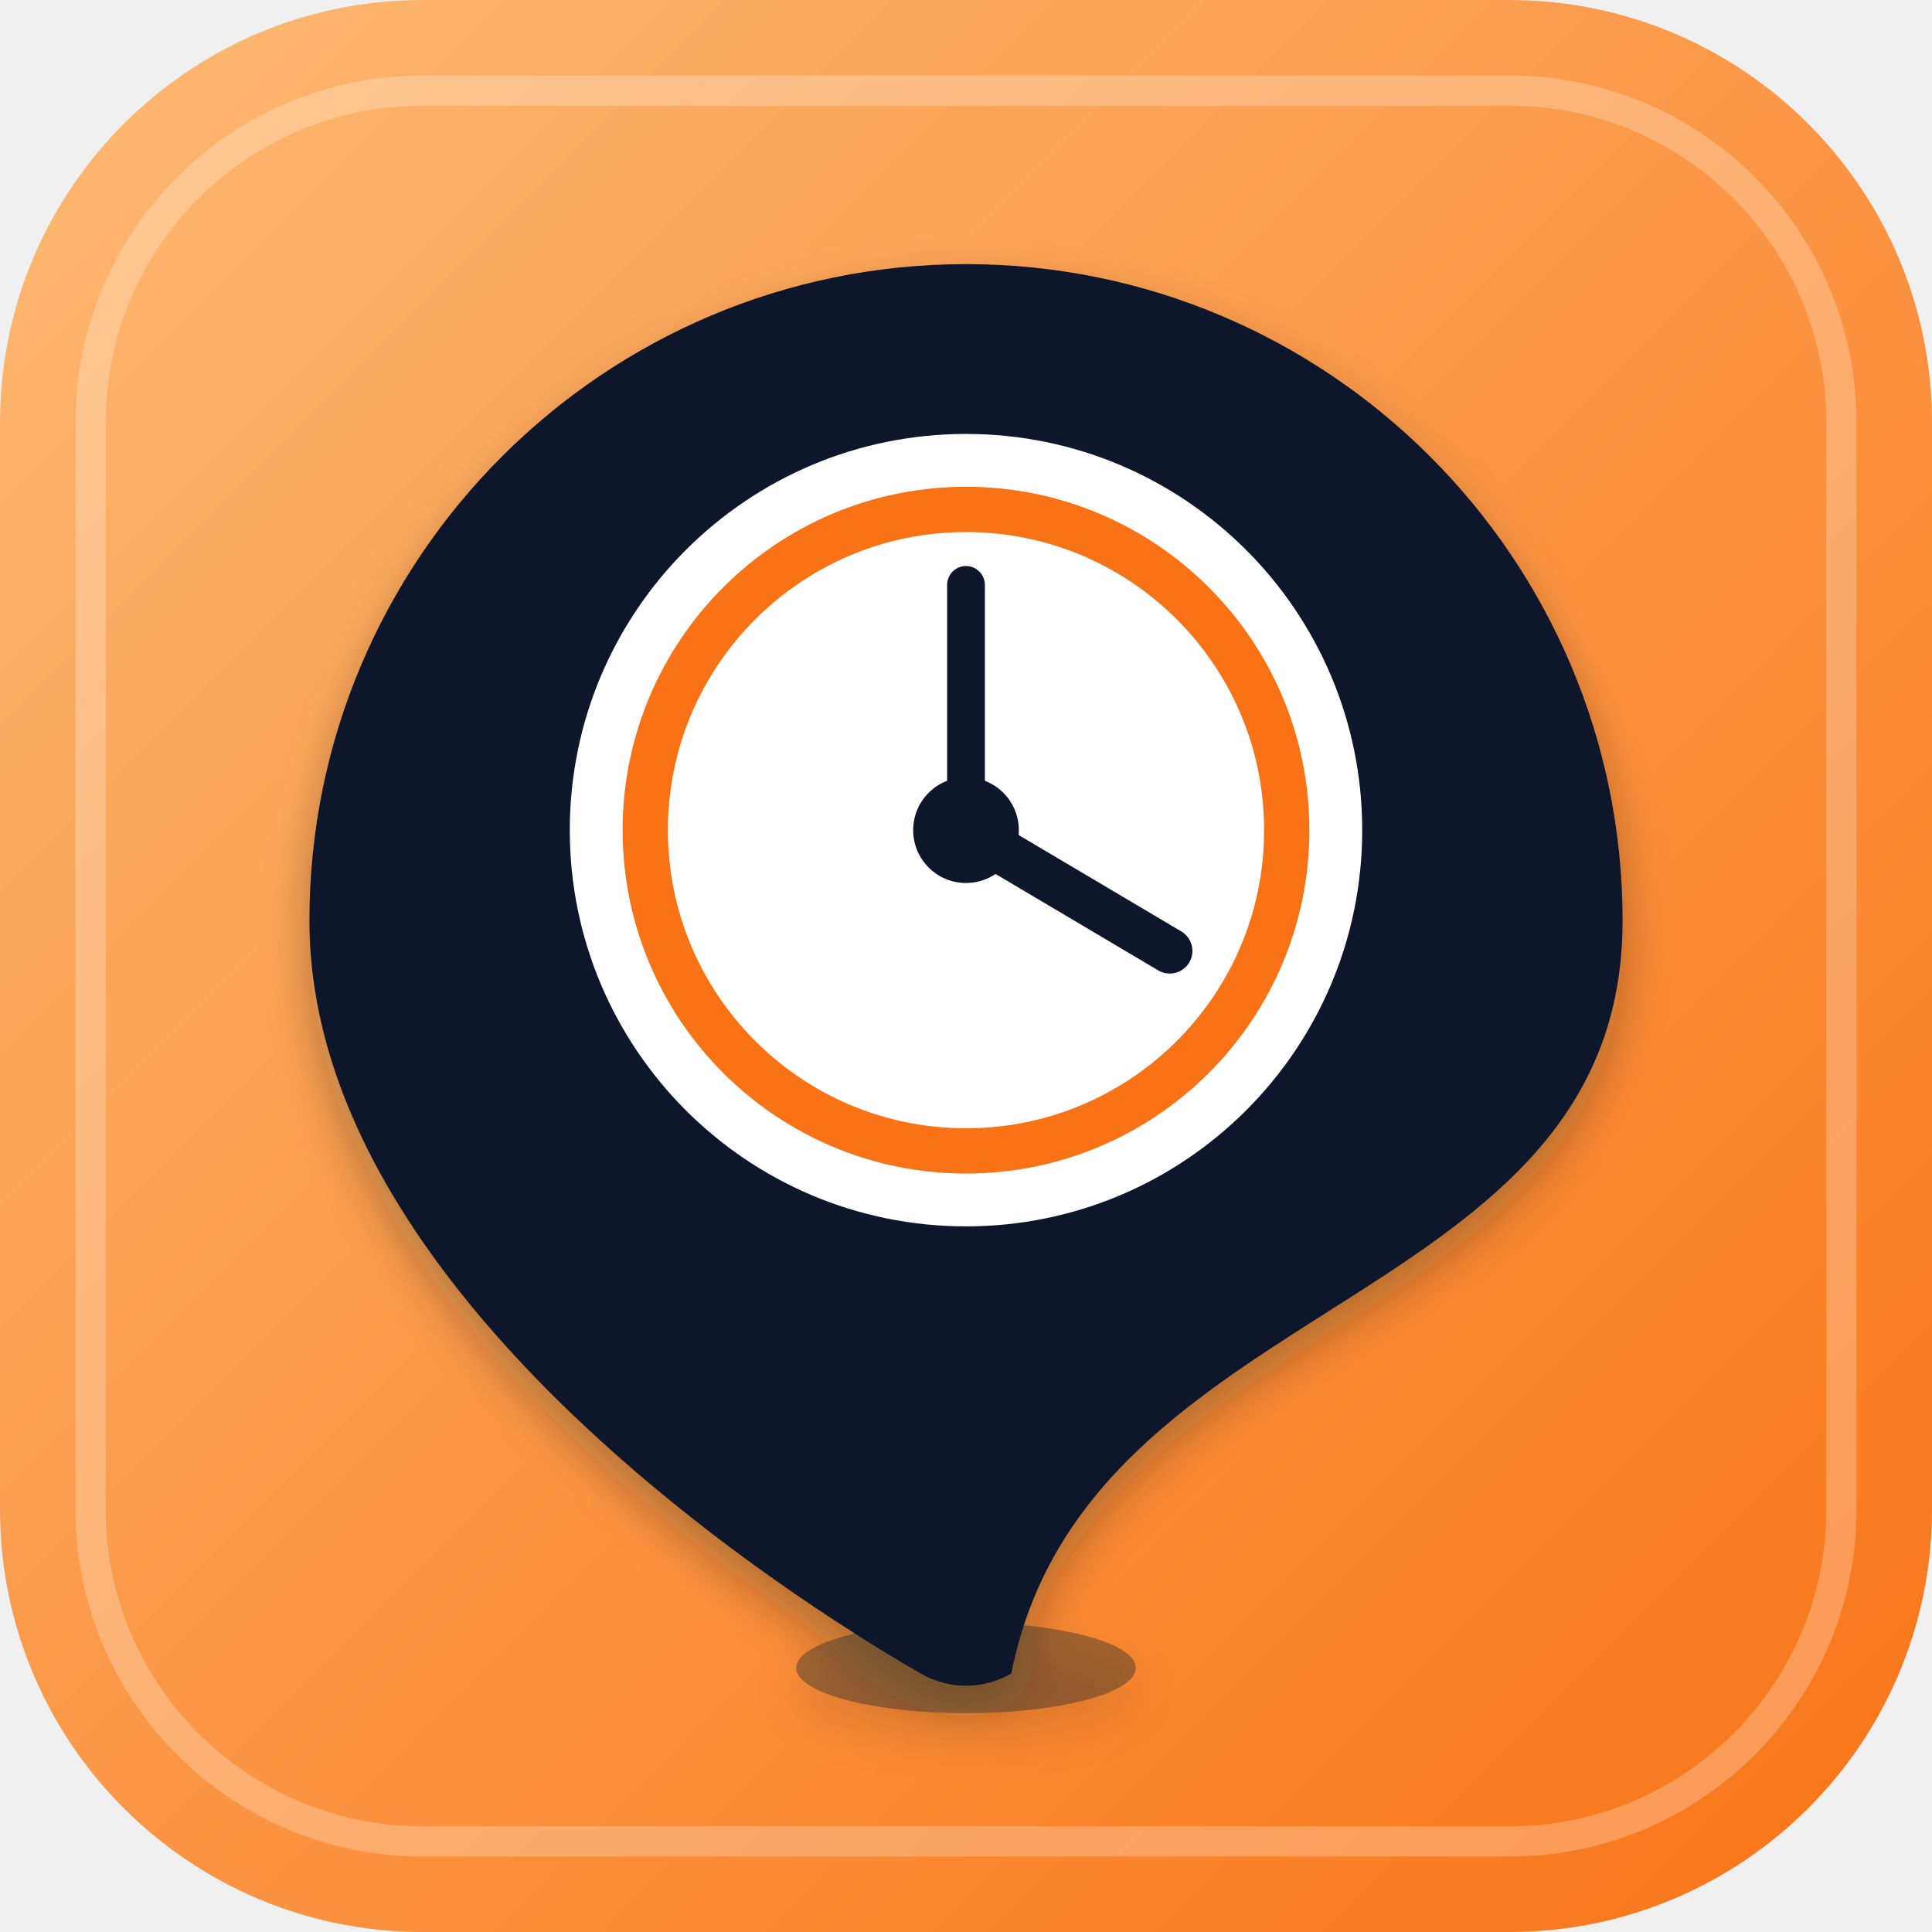
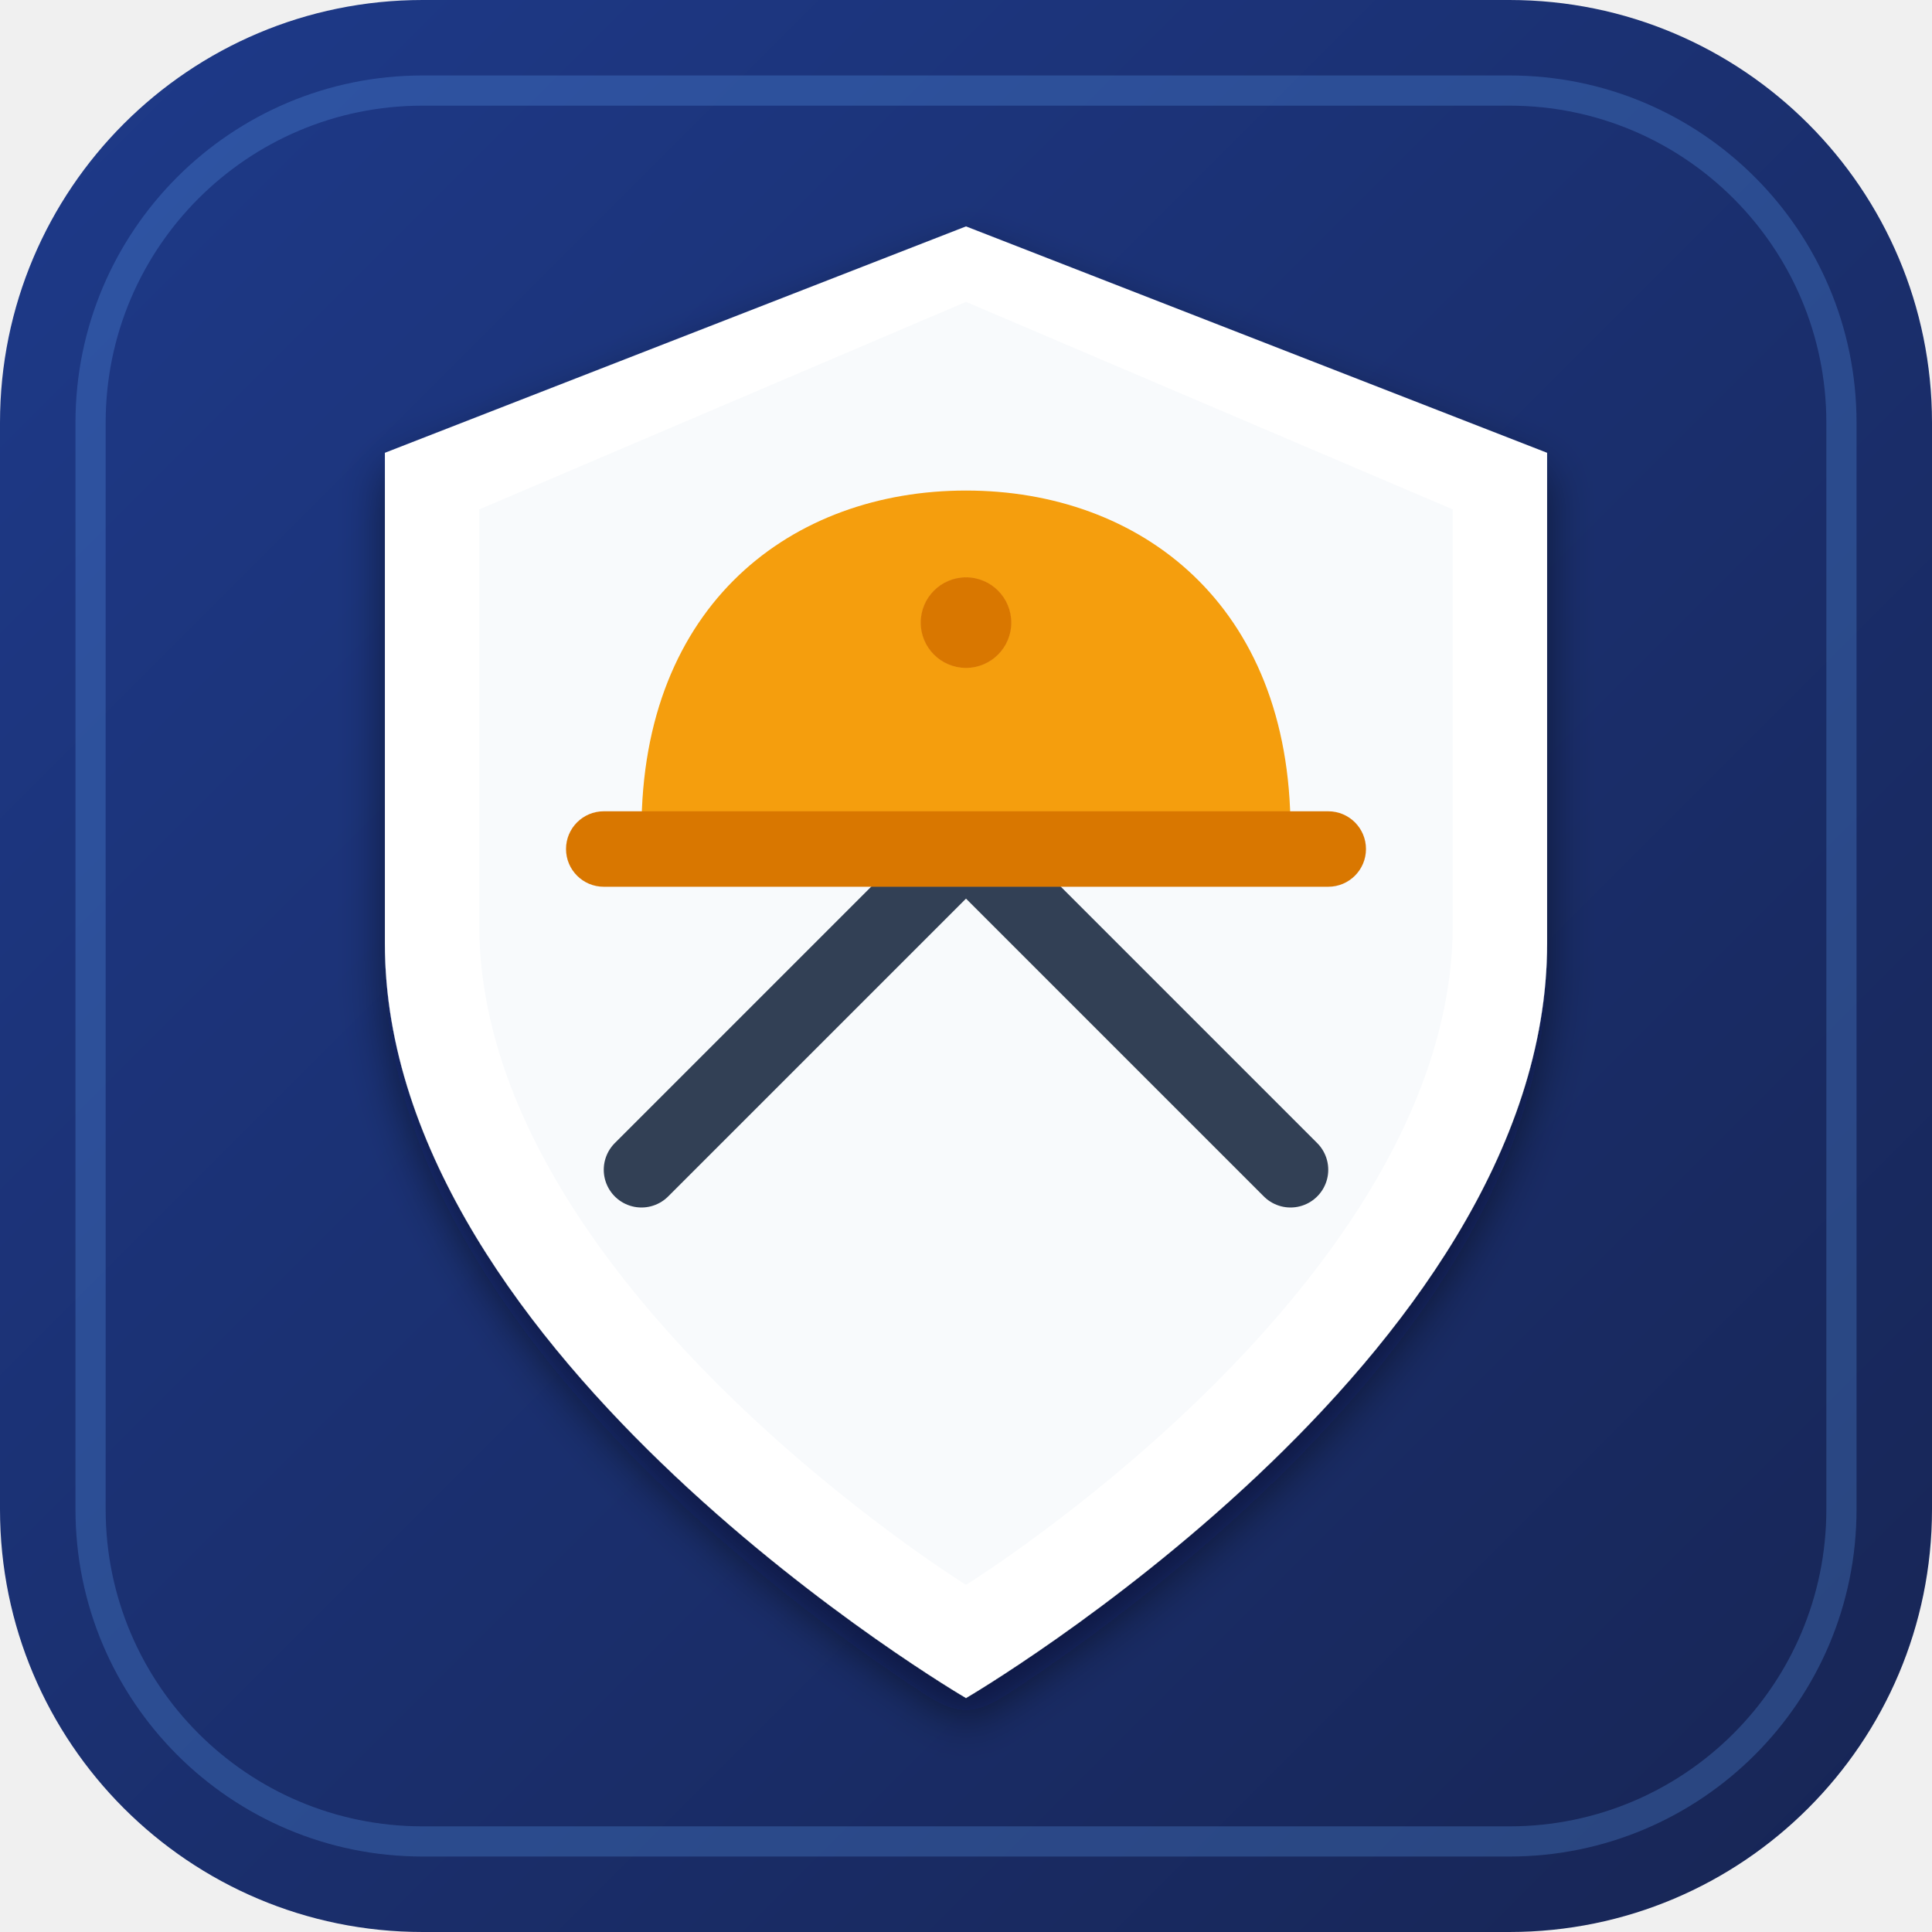
<svg xmlns="http://www.w3.org/2000/svg" viewBox="0 0 512 512" width="100%" height="100%">
  <defs>
    <linearGradient id="bgGrad" x1="0%" y1="0%" x2="100%" y2="100%">
-       <stop offset="0%" stop-color="#fdba74" />
-       <stop offset="100%" stop-color="#f97316" />
+       <stop offset="0%" stop-color="#1e3a8a" />
+       <stop offset="100%" stop-color="#172554" />
    </linearGradient>
    <filter id="shadow" x="-10%" y="-10%" width="120%" height="120%">
-       <feDropShadow dx="0" dy="6" stdDeviation="6" flood-color="#0f172a" flood-opacity="0.3" />
+       <feDropShadow dx="0" dy="6" stdDeviation="6" flood-color="#020617" flood-opacity="0.5" />
    </filter>
  </defs>
  <rect width="512" height="512" rx="112" fill="url(#bgGrad)" />
-   <rect x="24" y="24" width="464" height="464" rx="88" fill="none" stroke="#ffffff" stroke-width="8" stroke-opacity="0.25" />
+   <rect x="24" y="24" width="464" height="464" rx="88" fill="none" stroke="#60a5fa" stroke-width="8" stroke-opacity="0.25" />
  <g filter="url(#shadow)">
-     <path d="M256,70 C160,70 82,148 82,244 C82,348 224,432 244,443.5 C251.5,447.8 260.5,447.8 268,443.5 C288,342 430,348 430,244 C430,148 352,70 256,70 Z" fill="#0f172a" />
-     <circle cx="256" cy="220" r="105" fill="#ffffff" />
-     <circle cx="256" cy="220" r="85" fill="none" stroke="#f97316" stroke-width="12" />
-     <circle cx="256" cy="220" r="14" fill="#0f172a" />
-     <line x1="256" y1="220" x2="310" y2="252" stroke="#0f172a" stroke-width="12" stroke-linecap="round" />
-     <line x1="256" y1="220" x2="256" y2="155" stroke="#0f172a" stroke-width="10" stroke-linecap="round" />
-     <ellipse cx="256" cy="442" rx="45" ry="12" fill="#0f172a" opacity="0.35" />
+     <path d="M256,60 L410,120 L410,250 C410,360 256,450 256,450 C256,450 102,360 102,250 L102,120 Z" fill="#ffffff" />
+     <path d="M256,80 L385,135 L385,245 C385,340 256,420 256,420 C256,420 127,340 127,245 L127,135 Z" fill="#f8fafc" />
+     <g stroke="#334155" stroke-width="20" stroke-linecap="round">
+       <line x1="170" y1="310" x2="260" y2="220" />
+       <line x1="342" y1="310" x2="252" y2="220" />
+     </g>
+     <path d="M170,220 C170,160 210,130 256,130 C302,130 342,160 342,220 Z" fill="#f59e0b" />
+     <rect x="150" y="215" width="212" height="20" rx="10" fill="#d97706" />
+     <circle cx="256" cy="165" r="12" fill="#d97706" />
  </g>
</svg>
